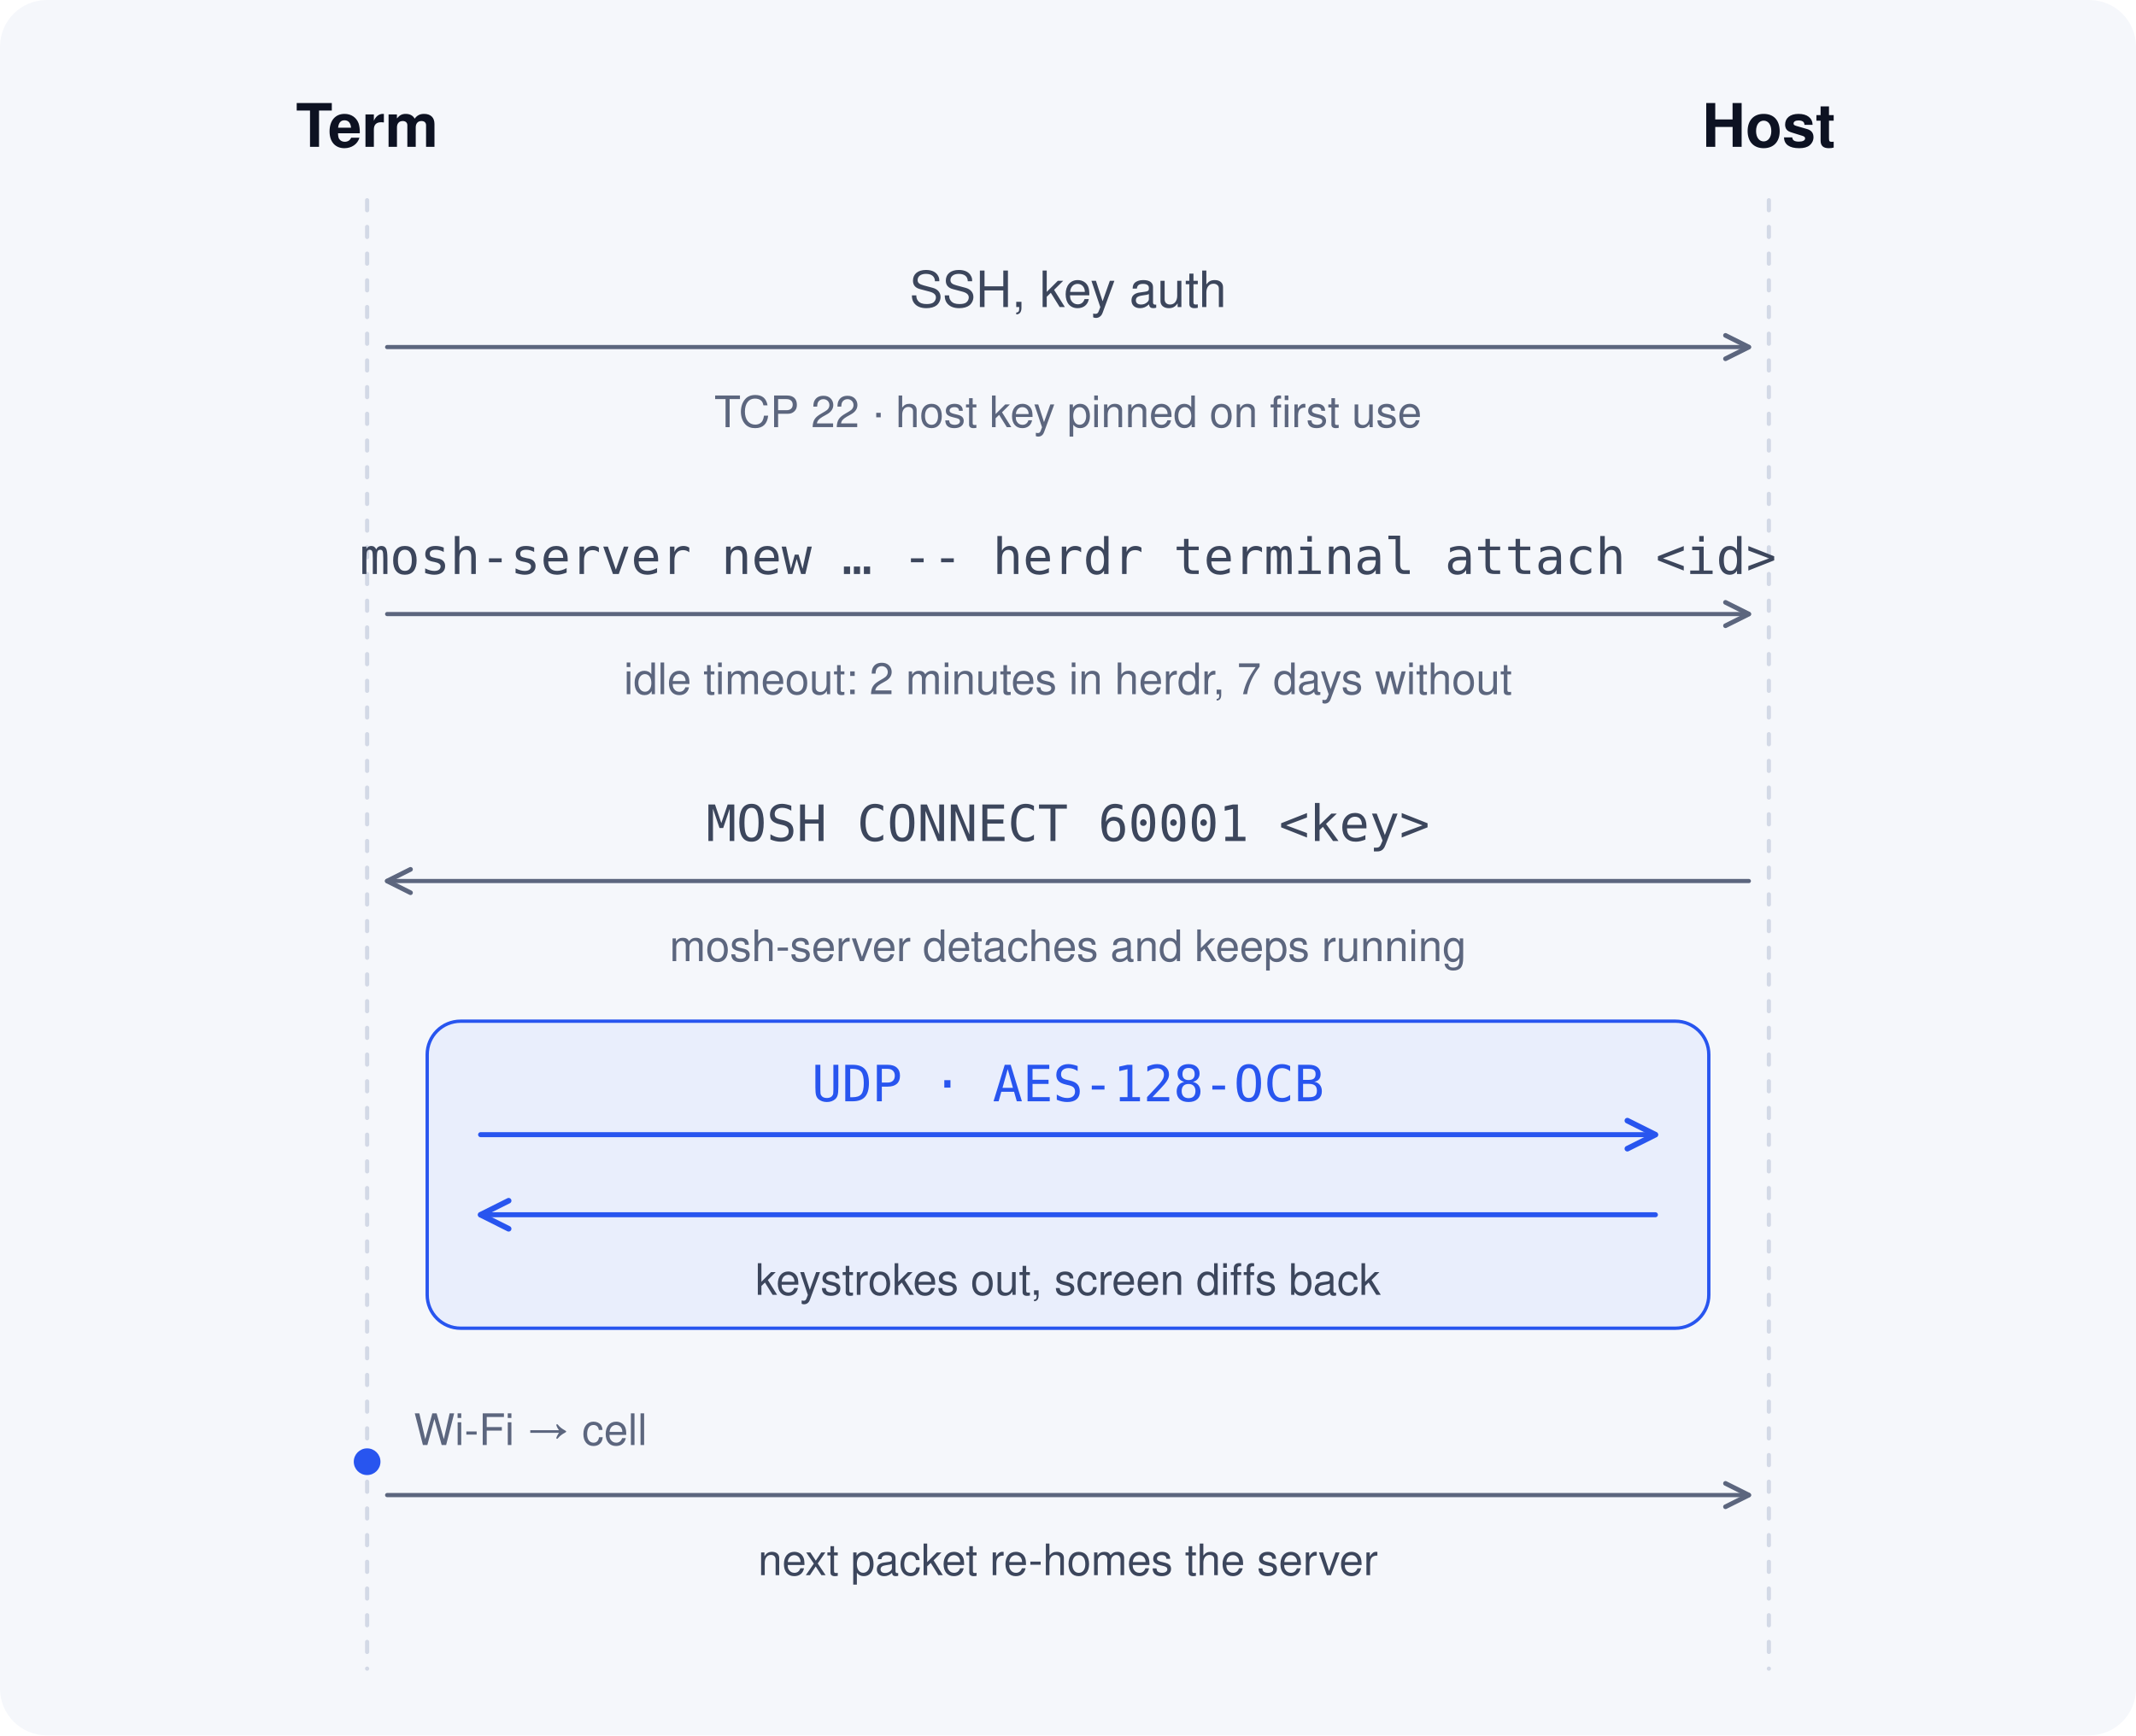
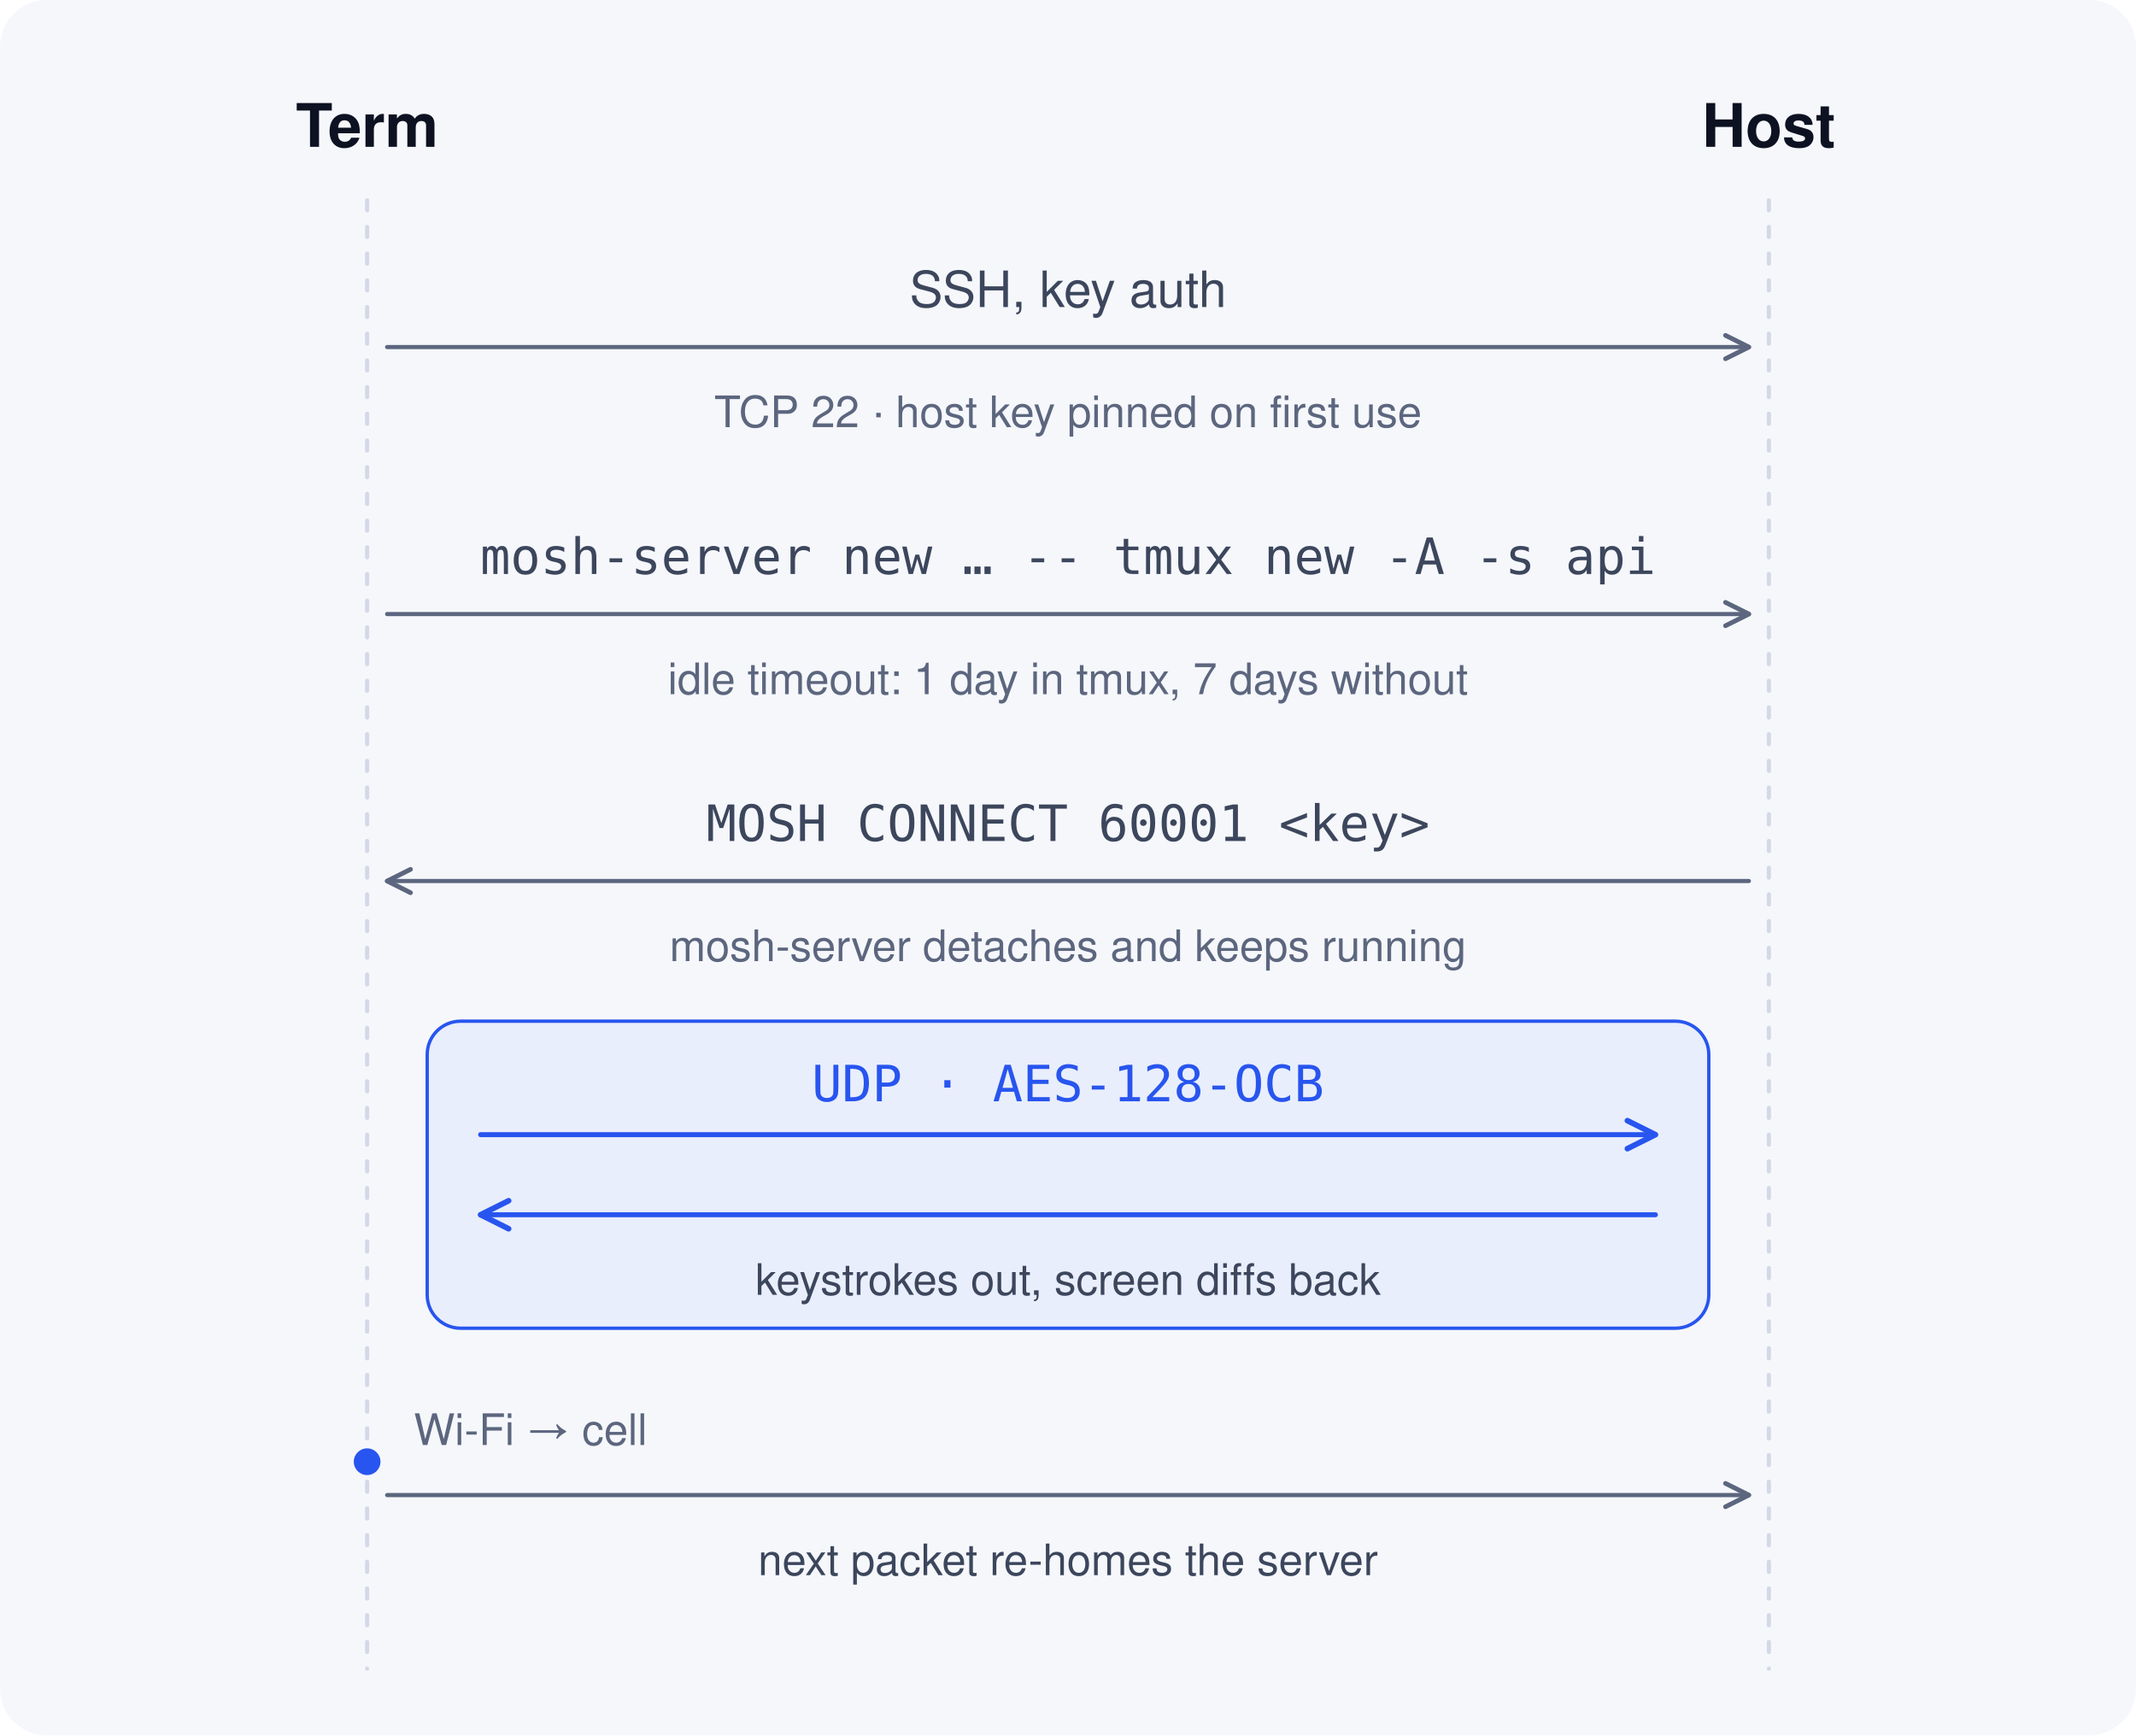
<svg xmlns="http://www.w3.org/2000/svg" width="640" height="520" viewBox="0 0 640 520" role="img" aria-label="Connecting: SSH starts mosh-server, then the session runs over encrypted UDP and roams">
  <defs>
    <marker id="a-muted" viewBox="0 0 10 10" refX="9" refY="5" markerWidth="7" markerHeight="7" orient="auto-start-reverse">
      <path d="M1 1L9 5L1 9" fill="none" stroke="#5c667e" stroke-width="1.6" stroke-linecap="round" stroke-linejoin="round" />
    </marker>
    <marker id="a-accent" viewBox="0 0 10 10" refX="9" refY="5" markerWidth="7" markerHeight="7" orient="auto-start-reverse">
      <path d="M1 1L9 5L1 9" fill="none" stroke="#2855ef" stroke-width="1.6" stroke-linecap="round" stroke-linejoin="round" />
    </marker>
  </defs>
  <rect width="640" height="520" rx="14" fill="#f5f7fb" />
  <text x="110" y="44" font-family="Geist, -apple-system, BlinkMacSystemFont, 'Segoe UI', Helvetica, Arial, sans-serif" font-size="18" font-weight="600" fill="#0d1222" text-anchor="middle">Term</text>
  <text x="530" y="44" font-family="Geist, -apple-system, BlinkMacSystemFont, 'Segoe UI', Helvetica, Arial, sans-serif" font-size="18" font-weight="600" fill="#0d1222" text-anchor="middle">Host</text>
  <path d="M110 60V500" fill="none" stroke="#d3d9e6" stroke-width="1.25" stroke-linecap="round" stroke-linejoin="round" stroke-dasharray="3 5" />
  <path d="M530 60V500" fill="none" stroke="#d3d9e6" stroke-width="1.25" stroke-linecap="round" stroke-linejoin="round" stroke-dasharray="3 5" />
  <path d="M116 104H524" fill="none" stroke="#5c667e" stroke-width="1.25" stroke-linecap="round" stroke-linejoin="round" marker-end="url(#a-muted)" />
  <text x="320" y="92" font-family="Geist, -apple-system, BlinkMacSystemFont, 'Segoe UI', Helvetica, Arial, sans-serif" font-size="15" font-weight="400" fill="#3c465c" text-anchor="middle">SSH, key auth</text>
  <text x="320" y="128" font-family="Geist, -apple-system, BlinkMacSystemFont, 'Segoe UI', Helvetica, Arial, sans-serif" font-size="13" font-weight="400" fill="#5c667e" text-anchor="middle">TCP 22 · host key pinned on first use</text>
  <path d="M116 184H524" fill="none" stroke="#5c667e" stroke-width="1.25" stroke-linecap="round" stroke-linejoin="round" marker-end="url(#a-muted)" />
-   <text x="320" y="172" font-family="'Geist Mono', ui-monospace, SFMono-Regular, Menlo, Consolas, monospace" font-size="15" font-weight="400" fill="#3c465c" text-anchor="middle">mosh-server new … -- herdr terminal attach &lt;id&gt;</text>
-   <text x="320" y="208" font-family="Geist, -apple-system, BlinkMacSystemFont, 'Segoe UI', Helvetica, Arial, sans-serif" font-size="13" font-weight="400" fill="#5c667e" text-anchor="middle">idle timeout: 2 minutes in herdr, 7 days without</text>
+   <text x="320" y="172" font-family="'Geist Mono', ui-monospace, SFMono-Regular, Menlo, Consolas, monospace" font-size="15" font-weight="400" fill="#3c465c" text-anchor="middle">mosh-server new … -- tmux new -A -s api</text>
+   <text x="320" y="208" font-family="Geist, -apple-system, BlinkMacSystemFont, 'Segoe UI', Helvetica, Arial, sans-serif" font-size="13" font-weight="400" fill="#5c667e" text-anchor="middle">idle timeout: 1 day in tmux, 7 days without</text>
  <path d="M524 264H116" fill="none" stroke="#5c667e" stroke-width="1.25" stroke-linecap="round" stroke-linejoin="round" marker-end="url(#a-muted)" />
  <text x="320" y="252" font-family="'Geist Mono', ui-monospace, SFMono-Regular, Menlo, Consolas, monospace" font-size="15" font-weight="400" fill="#3c465c" text-anchor="middle">MOSH CONNECT 60001 &lt;key&gt;</text>
  <text x="320" y="288" font-family="Geist, -apple-system, BlinkMacSystemFont, 'Segoe UI', Helvetica, Arial, sans-serif" font-size="13" font-weight="400" fill="#5c667e" text-anchor="middle">mosh-server detaches and keeps running</text>
  <rect x="128" y="306" width="384" height="92" rx="10" fill="#e9eefc" stroke="#2855ef" stroke-width="1" />
  <path d="M144 340H496" fill="none" stroke="#2855ef" stroke-width="1.5" stroke-linecap="round" stroke-linejoin="round" marker-end="url(#a-accent)" />
  <path d="M496 364H144" fill="none" stroke="#2855ef" stroke-width="1.5" stroke-linecap="round" stroke-linejoin="round" marker-end="url(#a-accent)" />
  <text x="320" y="330" font-family="'Geist Mono', ui-monospace, SFMono-Regular, Menlo, Consolas, monospace" font-size="15" font-weight="400" fill="#2855ef" text-anchor="middle">UDP · AES-128-OCB</text>
  <text x="320" y="388" font-family="Geist, -apple-system, BlinkMacSystemFont, 'Segoe UI', Helvetica, Arial, sans-serif" font-size="13" font-weight="400" fill="#3c465c" text-anchor="middle">keystrokes out, screen diffs back</text>
  <circle cx="110" cy="438" r="4" fill="#2855ef" />
  <text x="124" y="433" font-family="Geist, -apple-system, BlinkMacSystemFont, 'Segoe UI', Helvetica, Arial, sans-serif" font-size="13" font-weight="400" fill="#5c667e" text-anchor="start">Wi-Fi → cell</text>
  <path d="M116 448H524" fill="none" stroke="#5c667e" stroke-width="1.25" stroke-linecap="round" stroke-linejoin="round" marker-end="url(#a-muted)" />
  <text x="320" y="472" font-family="Geist, -apple-system, BlinkMacSystemFont, 'Segoe UI', Helvetica, Arial, sans-serif" font-size="13" font-weight="400" fill="#3c465c" text-anchor="middle">next packet re-homes the server</text>
</svg>
